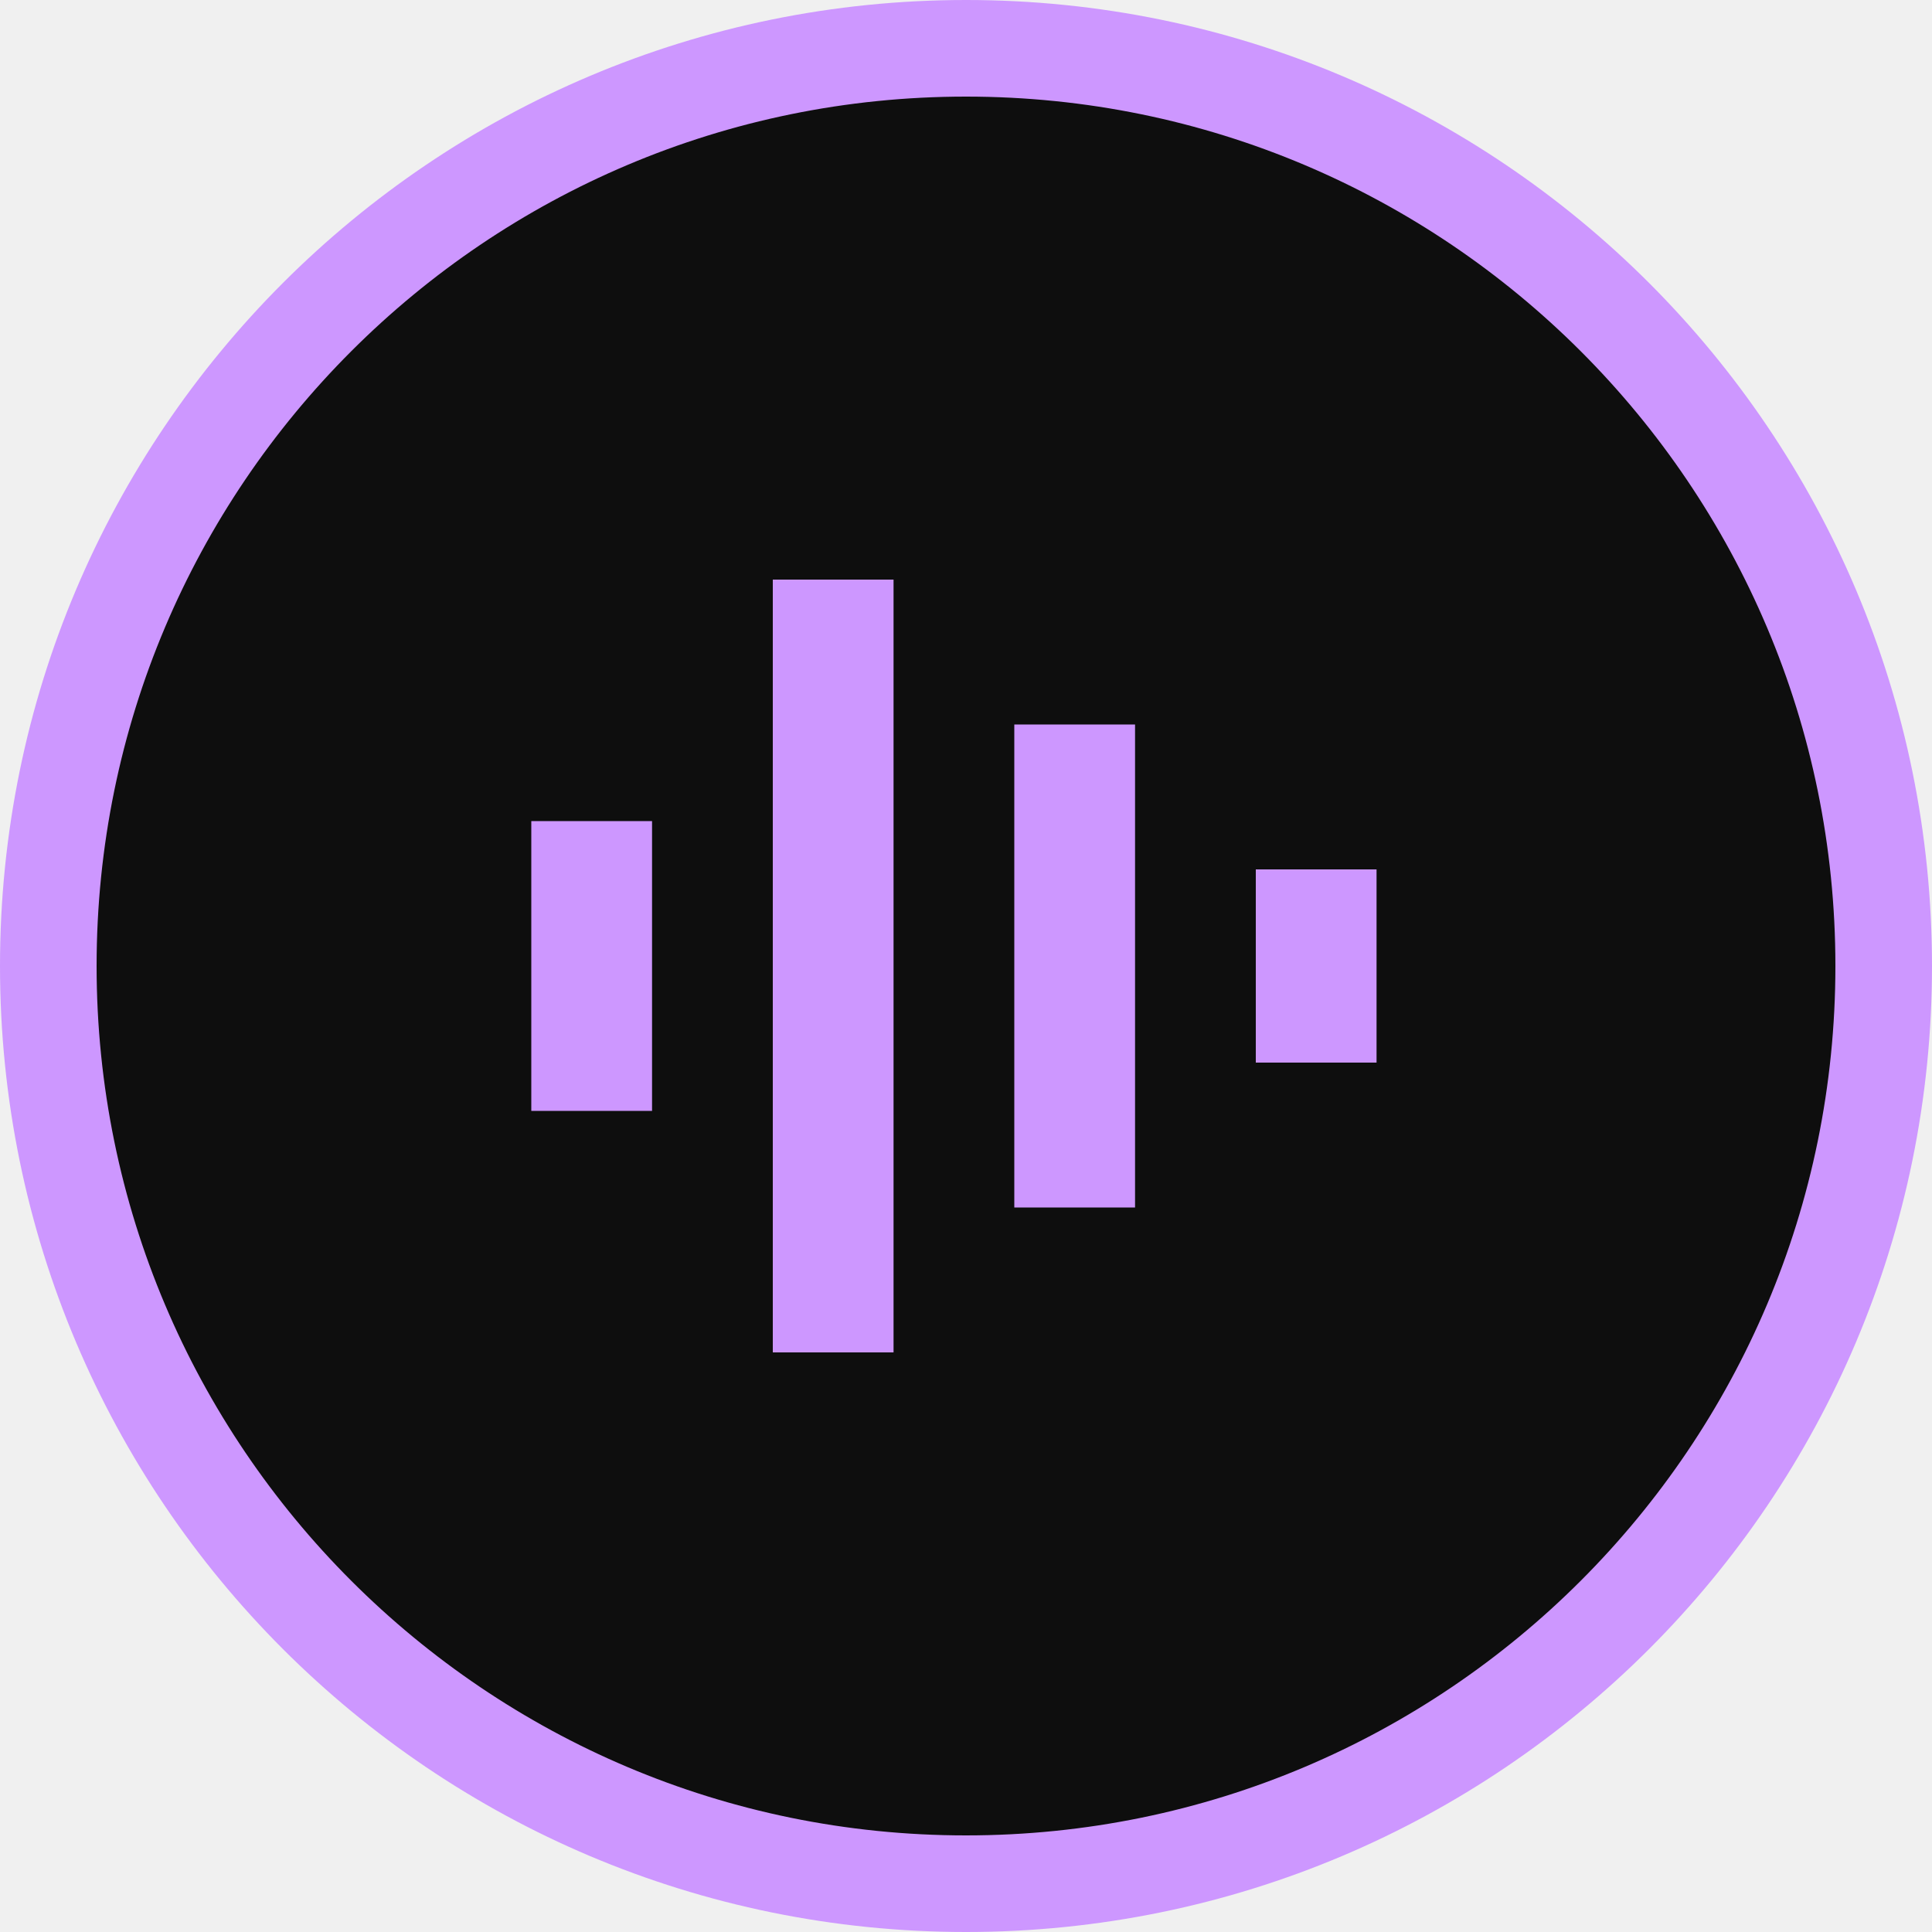
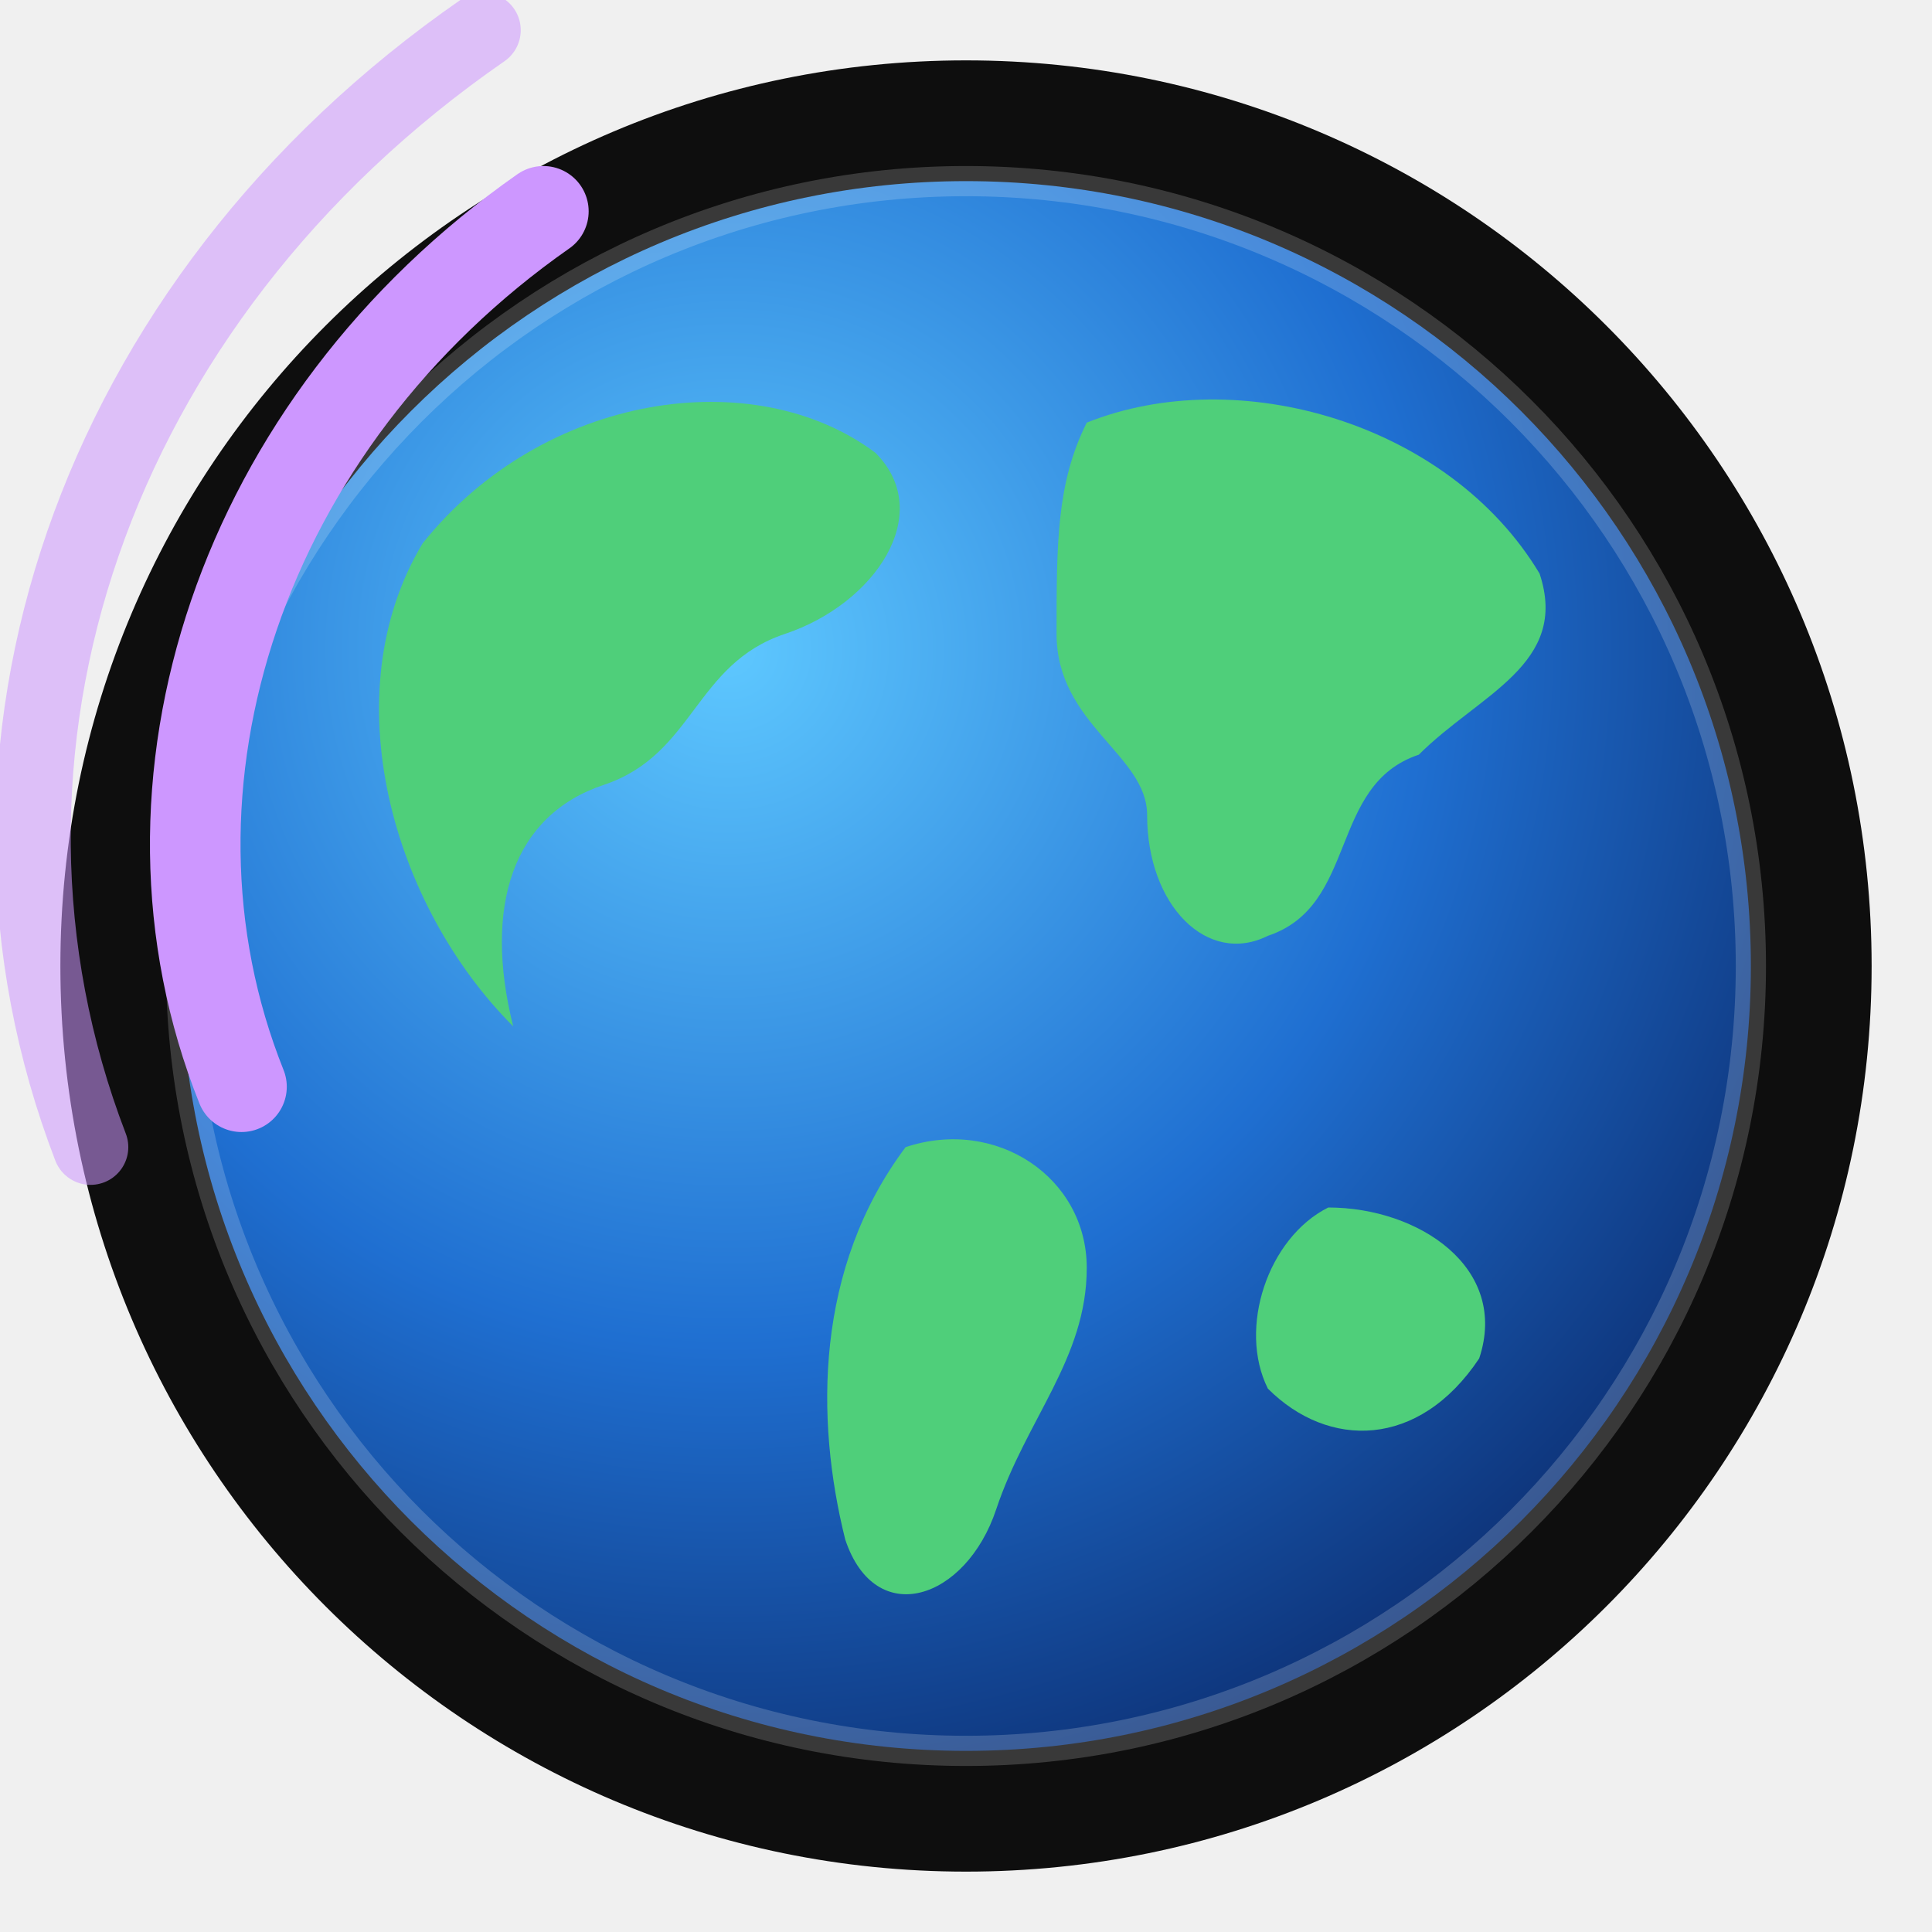
- <svg xmlns="http://www.w3.org/2000/svg" width="40" height="40" viewBox="0 0 40 40">
-   <circle cx="20" cy="20" r="19" fill="#0e0e0e" stroke="#cd97ff" stroke-width="2" />
-   <path fill="#cd97ff" d="M11 23v-6h2.5v6zm5 5V12h2.5v16zm5-3V15h2.5v10zm5-3v-4h2.5v4z" />
+ <svg xmlns="http://www.w3.org/2000/svg" width="64" height="64" viewBox="0 0 64 64">
+   <defs>
+     <radialGradient id="ocean" cx="35%" cy="30%" r="80%">
+       <stop offset="0" stop-color="#5ec8ff" />
+       <stop offset="0.55" stop-color="#1f6fd1" />
+       <stop offset="1" stop-color="#0b2a6b" />
+     </radialGradient>
+     <clipPath id="globe">
+       <circle cx="32" cy="32" r="26" />
+     </clipPath>
+   </defs>
+   <circle cx="32" cy="32" r="30" fill="#0e0e0e" />
+   <circle cx="32" cy="32" r="26" fill="url(#ocean)" />
+   <g clip-path="url(#globe)" fill="#4fcf7a">
+     <path d="M14 18c4-5 11-6 15-3 2 2 0 5-3 6-3 1-3 4-6 5-3 1-4 4-3 8-4-4-6-11-3-16z" />
+     <path d="M36 14c5-2 12 0 15 5 1 3-2 4-4 6-3 1-2 5-5 6-2 1-4-1-4-4 0-2-3-3-3-6 0-3 0-5 1-7z" />
+     <path d="M30 38c3-1 6 1 6 4s-2 5-3 8c-1 3-4 4-5 1-1-4-1-9 2-13z" />
+     <path d="M44 40c3 0 6 2 5 5-2 3-5 3-7 1-1-2 0-5 2-6z" />
+   </g>
+   <circle cx="32" cy="32" r="26" fill="none" stroke="#ffffff" stroke-opacity="0.18" stroke-width="1" />
+   <path d="M8 36c-4-10 0-22 10-29" fill="none" stroke="#cd97ff" stroke-width="3" stroke-linecap="round" />
+   <path d="M3 38c-5-13 0-28 13-37" fill="none" stroke="#cd97ff" stroke-width="2.5" stroke-linecap="round" stroke-opacity="0.55" />
</svg>
